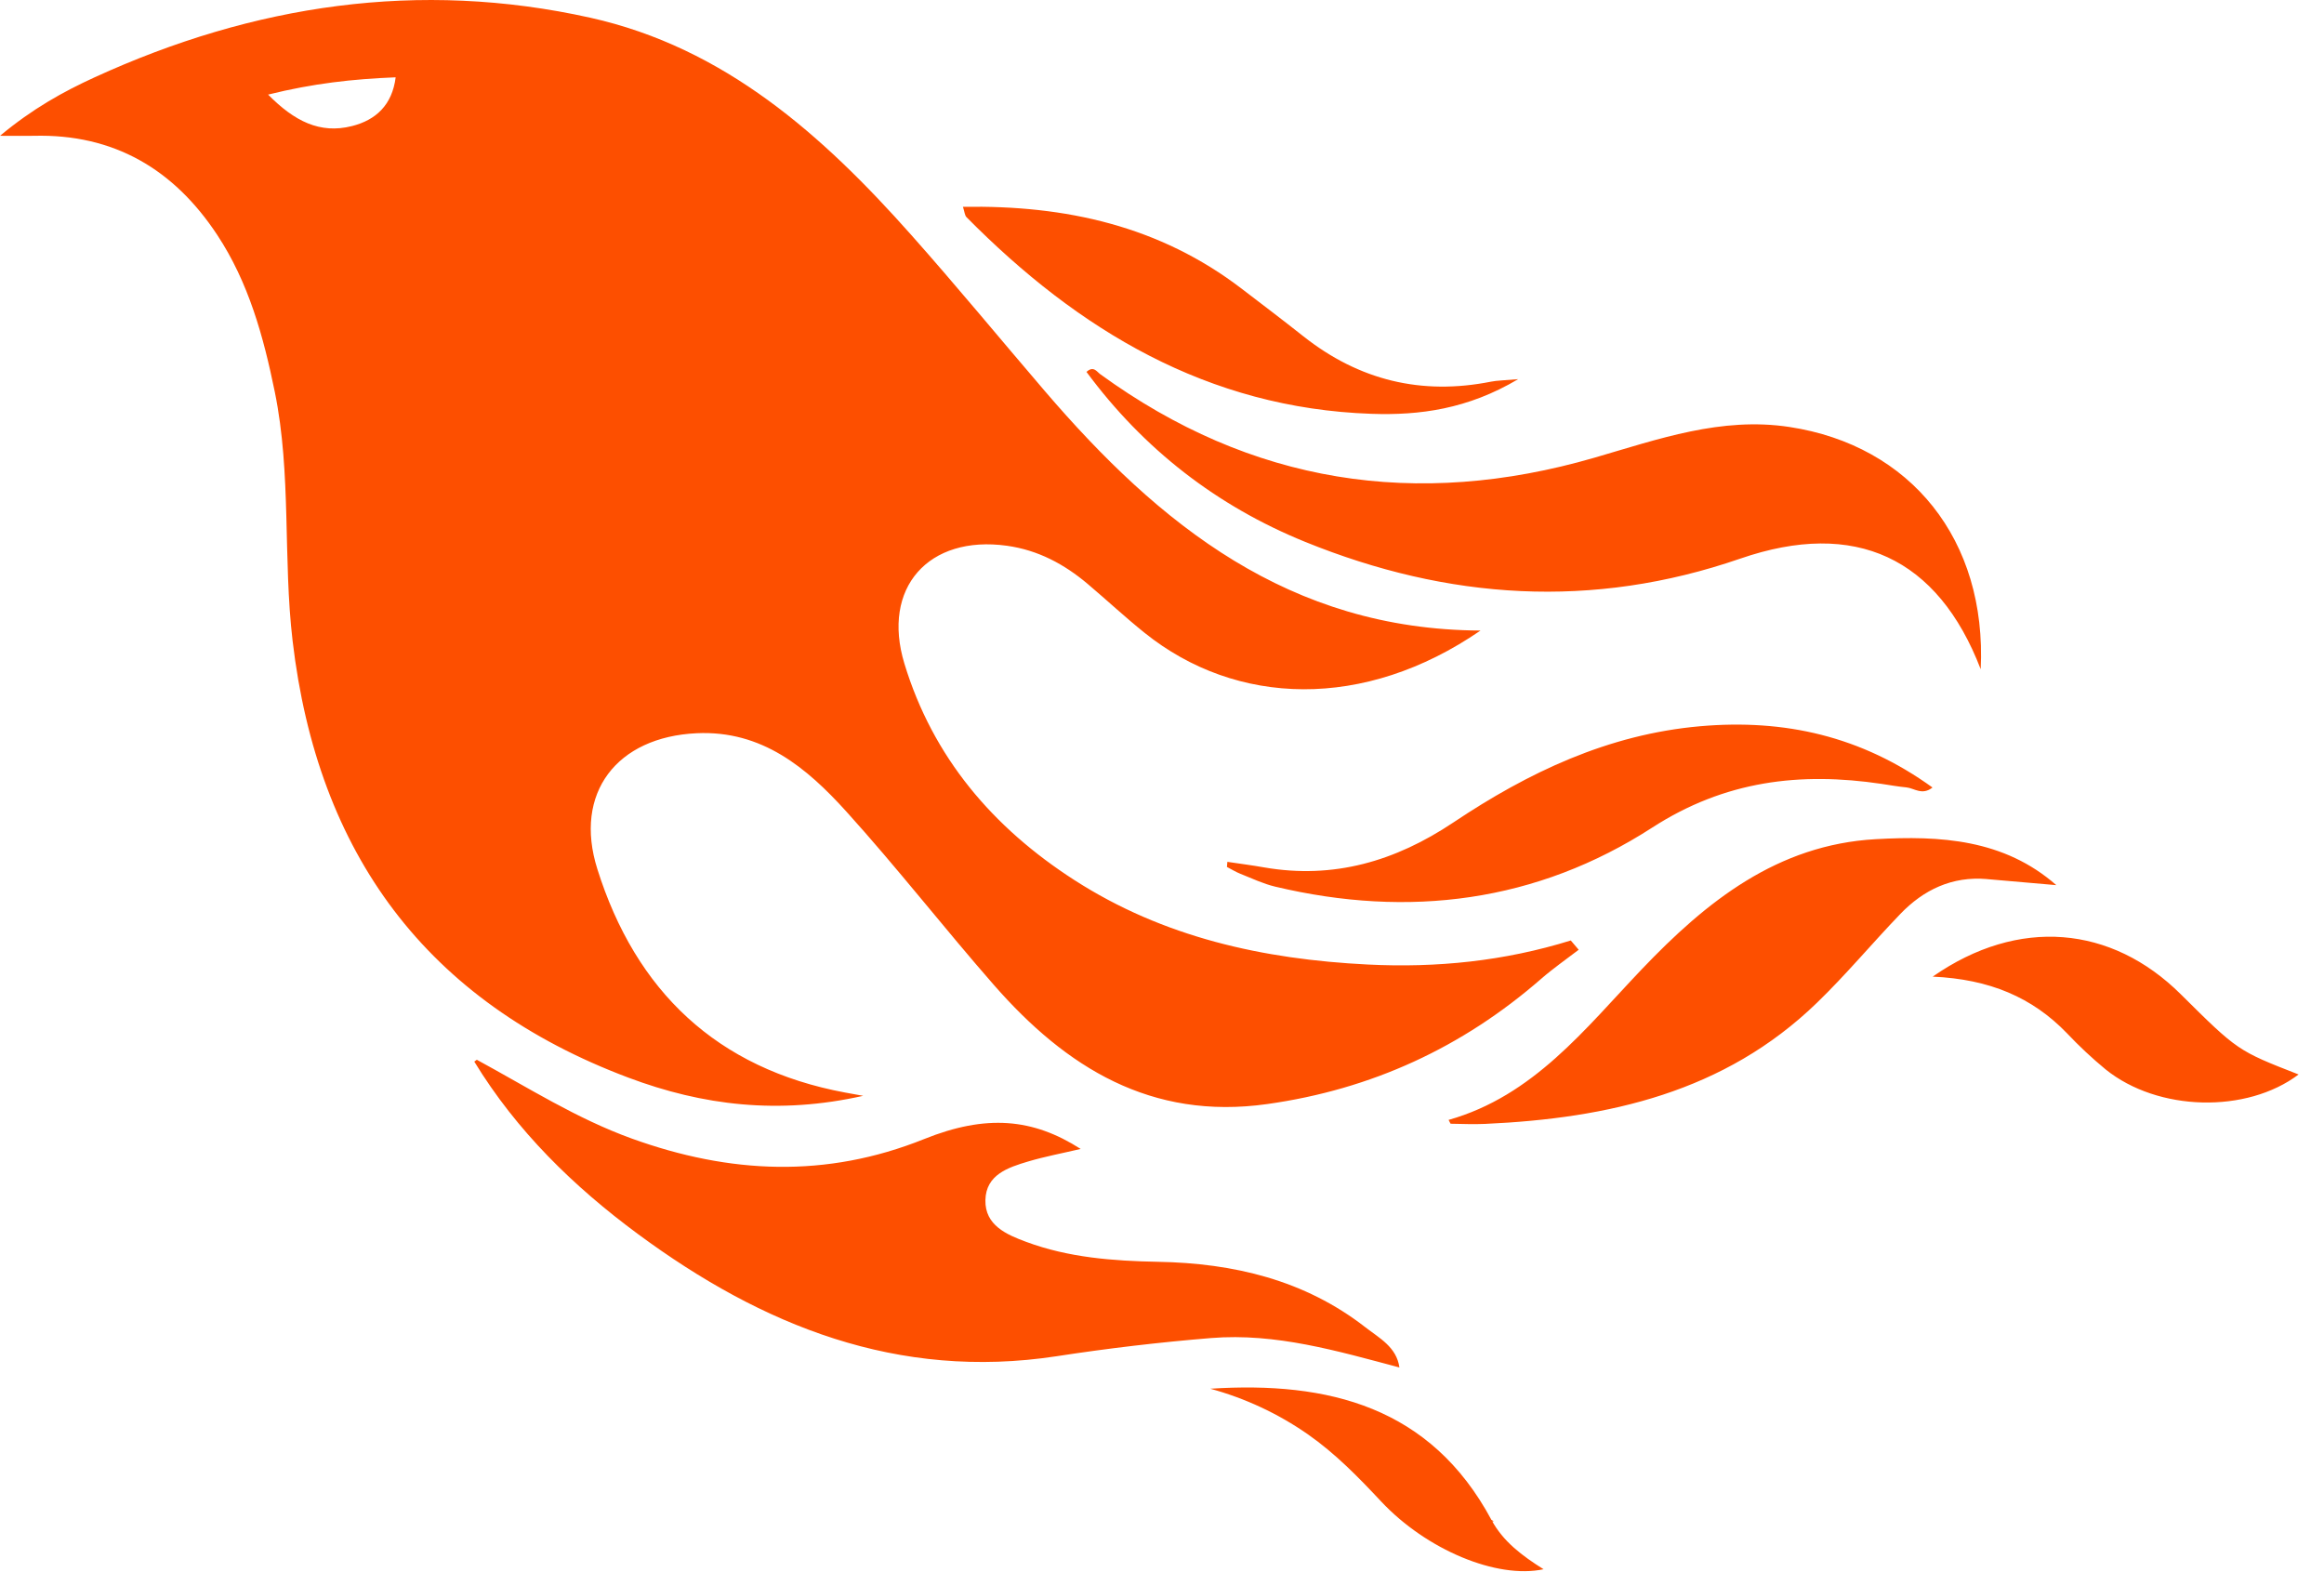
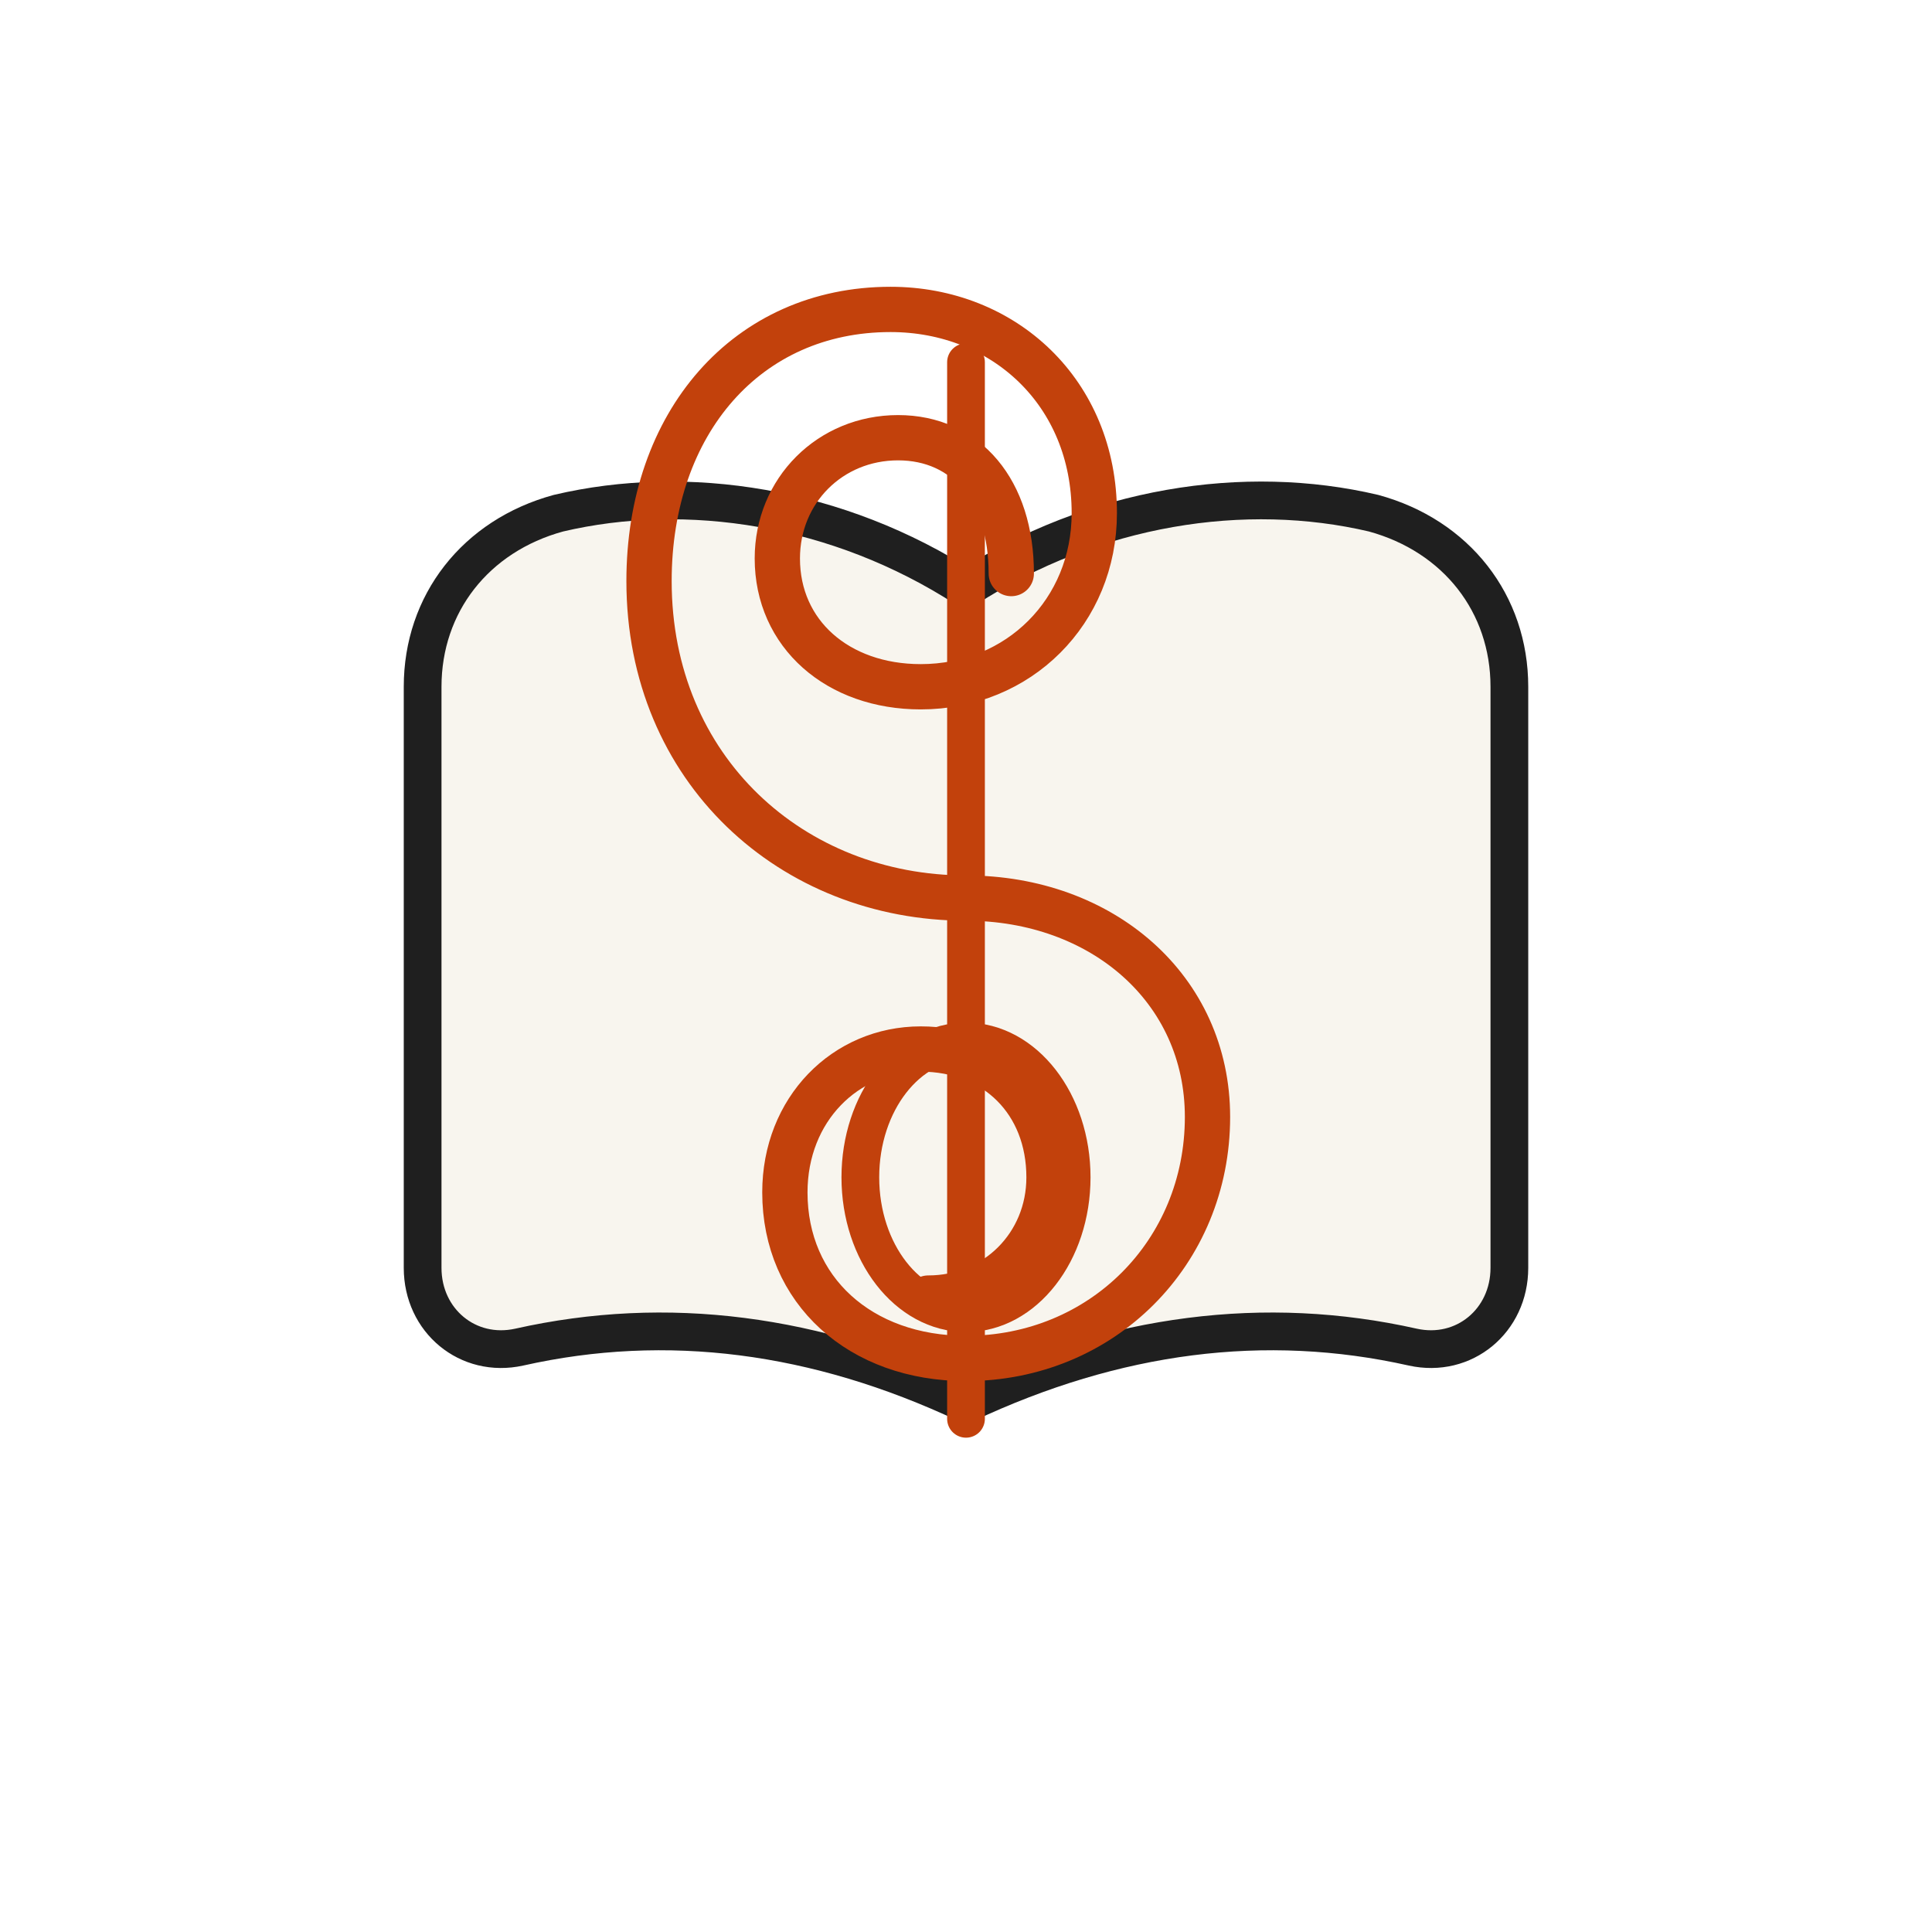
- <svg xmlns="http://www.w3.org/2000/svg" viewBox="0 0 71 48" fill="currentColor" aria-hidden="true">
-   <path d="m26.371 33.477-.552-.1c-3.92-.729-6.397-3.1-7.57-6.829-.733-2.324.597-4.035 3.035-4.148 1.995-.092 3.362 1.055 4.57 2.39 1.557 1.72 2.984 3.558 4.514 5.305 2.202 2.515 4.797 4.134 8.347 3.634 3.183-.448 5.958-1.725 8.371-3.828.363-.316.761-.592 1.144-.886l-.241-.284c-2.027.63-4.093.841-6.205.735-3.195-.16-6.24-.828-8.964-2.582-2.486-1.601-4.319-3.746-5.19-6.611-.704-2.315.736-3.934 3.135-3.6.948.133 1.746.56 2.463 1.165.583.493 1.143 1.015 1.738 1.493 2.8 2.25 6.712 2.375 10.265-.068-5.842-.026-9.817-3.24-13.308-7.313-1.366-1.594-2.7-3.216-4.095-4.785-2.698-3.036-5.692-5.71-9.79-6.623C12.8-.623 7.745.14 2.893 2.361 1.926 2.804.997 3.319 0 4.149c.494 0 .763.006 1.032 0 2.446-.064 4.28 1.023 5.602 3.024.962 1.457 1.415 3.104 1.761 4.798.513 2.515.247 5.078.544 7.605.761 6.494 4.08 11.026 10.26 13.346 2.267.852 4.591 1.135 7.172.555ZM10.751 3.852c-.976.246-1.756-.148-2.56-.962 1.377-.343 2.592-.476 3.897-.528-.107.848-.607 1.306-1.336 1.49Zm32.002 37.924c-.085-.626-.62-.901-1.04-1.228-1.857-1.446-4.03-1.958-6.333-2-1.375-.026-2.735-.128-4.031-.61-.595-.22-1.26-.505-1.244-1.272.015-.78.693-1 1.31-1.184.505-.15 1.026-.247 1.6-.382-1.46-.936-2.886-1.065-4.787-.3-2.993 1.202-5.943 1.06-8.926-.017-1.684-.608-3.179-1.563-4.735-2.408l-.077.057c1.29 2.115 3.034 3.817 5.004 5.271 3.793 2.8 7.936 4.471 12.784 3.73A66.714 66.714 0 0 1 37 40.877c1.98-.16 3.866.398 5.753.899Zm-9.14-30.345c-.105-.076-.206-.266-.42-.069 1.745 2.36 3.985 4.098 6.683 5.193 4.354 1.767 8.773 2.07 13.293.51 3.51-1.21 6.033-.028 7.343 3.38.19-3.955-2.137-6.837-5.843-7.401-2.084-.318-4.01.373-5.962.94-5.434 1.575-10.485.798-15.094-2.553Zm27.085 15.425c.708.059 1.416.123 2.124.185-1.6-1.405-3.55-1.517-5.523-1.404-3.003.17-5.167 1.903-7.14 3.972-1.739 1.824-3.31 3.87-5.903 4.604.043.078.054.117.066.117.35.005.699.021 1.047.005 3.768-.17 7.317-.965 10.14-3.7.89-.86 1.685-1.817 2.544-2.71.716-.746 1.584-1.159 2.645-1.07Zm-8.753-4.67c-2.812.246-5.254 1.409-7.548 2.943-1.766 1.18-3.654 1.738-5.776 1.37-.374-.066-.75-.114-1.124-.17l-.013.156c.135.07.265.151.405.207.354.14.702.308 1.07.395 4.083.971 7.992.474 11.516-1.803 2.221-1.435 4.521-1.707 7.013-1.336.252.038.503.083.756.107.234.022.479.255.795.003-2.179-1.574-4.526-2.096-7.094-1.872Zm-10.049-9.544c1.475.051 2.943-.142 4.486-1.059-.452.04-.643.04-.827.076-2.126.424-4.033-.04-5.733-1.383-.623-.493-1.257-.974-1.889-1.457-2.503-1.914-5.374-2.555-8.514-2.5.05.154.054.26.108.315 3.417 3.455 7.371 5.836 12.369 6.008Zm24.727 17.731c-2.114-2.097-4.952-2.367-7.578-.537 1.738.078 3.043.632 4.101 1.728a13 13 0 0 0 1.182 1.106c1.6 1.29 4.311 1.352 5.896.155-1.861-.726-1.861-.726-3.601-2.452Zm-21.058 16.06c-1.858-3.46-4.981-4.24-8.59-4.008a9.667 9.667 0 0 1 2.977 1.39c.84.586 1.547 1.311 2.243 2.055 1.38 1.473 3.534 2.376 4.962 2.07-.656-.412-1.238-.848-1.592-1.507Zl-.006.006-.036-.004.021.018.012.053Za.127.127 0 0 0 .015.043c.005.008.038 0 .058-.002Zl-.008.01.005.026.024.014Z" fill="#FD4F00" />
+ <svg xmlns="http://www.w3.org/2000/svg" width="256" height="256" viewBox="0 0 256 256" fill="none">
+   <path d="M128 78C111 67 91 64 74 68C63 71 56 80 56 91V168C56 175 62 180 68.8 178.5C88.4 174.1 108.2 176.7 128 186" fill="#F8F5EE" stroke="#1F1F1F" stroke-width="5" stroke-linejoin="round" />
+   <path d="M128 78C145 67 165 64 182 68C193 71 200 80 200 91V168C200 175 194 180 187.2 178.5C167.6 174.1 147.8 176.7 128 186" fill="#F8F5EE" stroke="#1F1F1F" stroke-width="5" stroke-linejoin="round" />
+   <path d="M128 78V186" stroke="#1F1F1F" stroke-width="4" stroke-linecap="round" />
+   <path d="M134 76        C134 65 128 58 119 58        C110 58 103 65 103 74        C103 84 111 91 122 91        C135 91 145 81 145 68        C145 52 133 41 118 41        C99 41 86 56 86 77        C86 102 105 119 128 119        C146 119 160 131 160 148        C160 166 146 180 128 180        C114 180 104 171 104 158        C104 147 112 139 122 139        C132 139 139 146 139 156        C139 165 132 172 123 172" stroke="#C2410C" stroke-width="6" stroke-linecap="round" stroke-linejoin="round" />
+   <path d="M128 48V188" stroke="#C2410C" stroke-width="5" stroke-linecap="round" />
+   <ellipse cx="128" cy="156" rx="14" ry="18" stroke="#C2410C" stroke-width="5" />
</svg>
